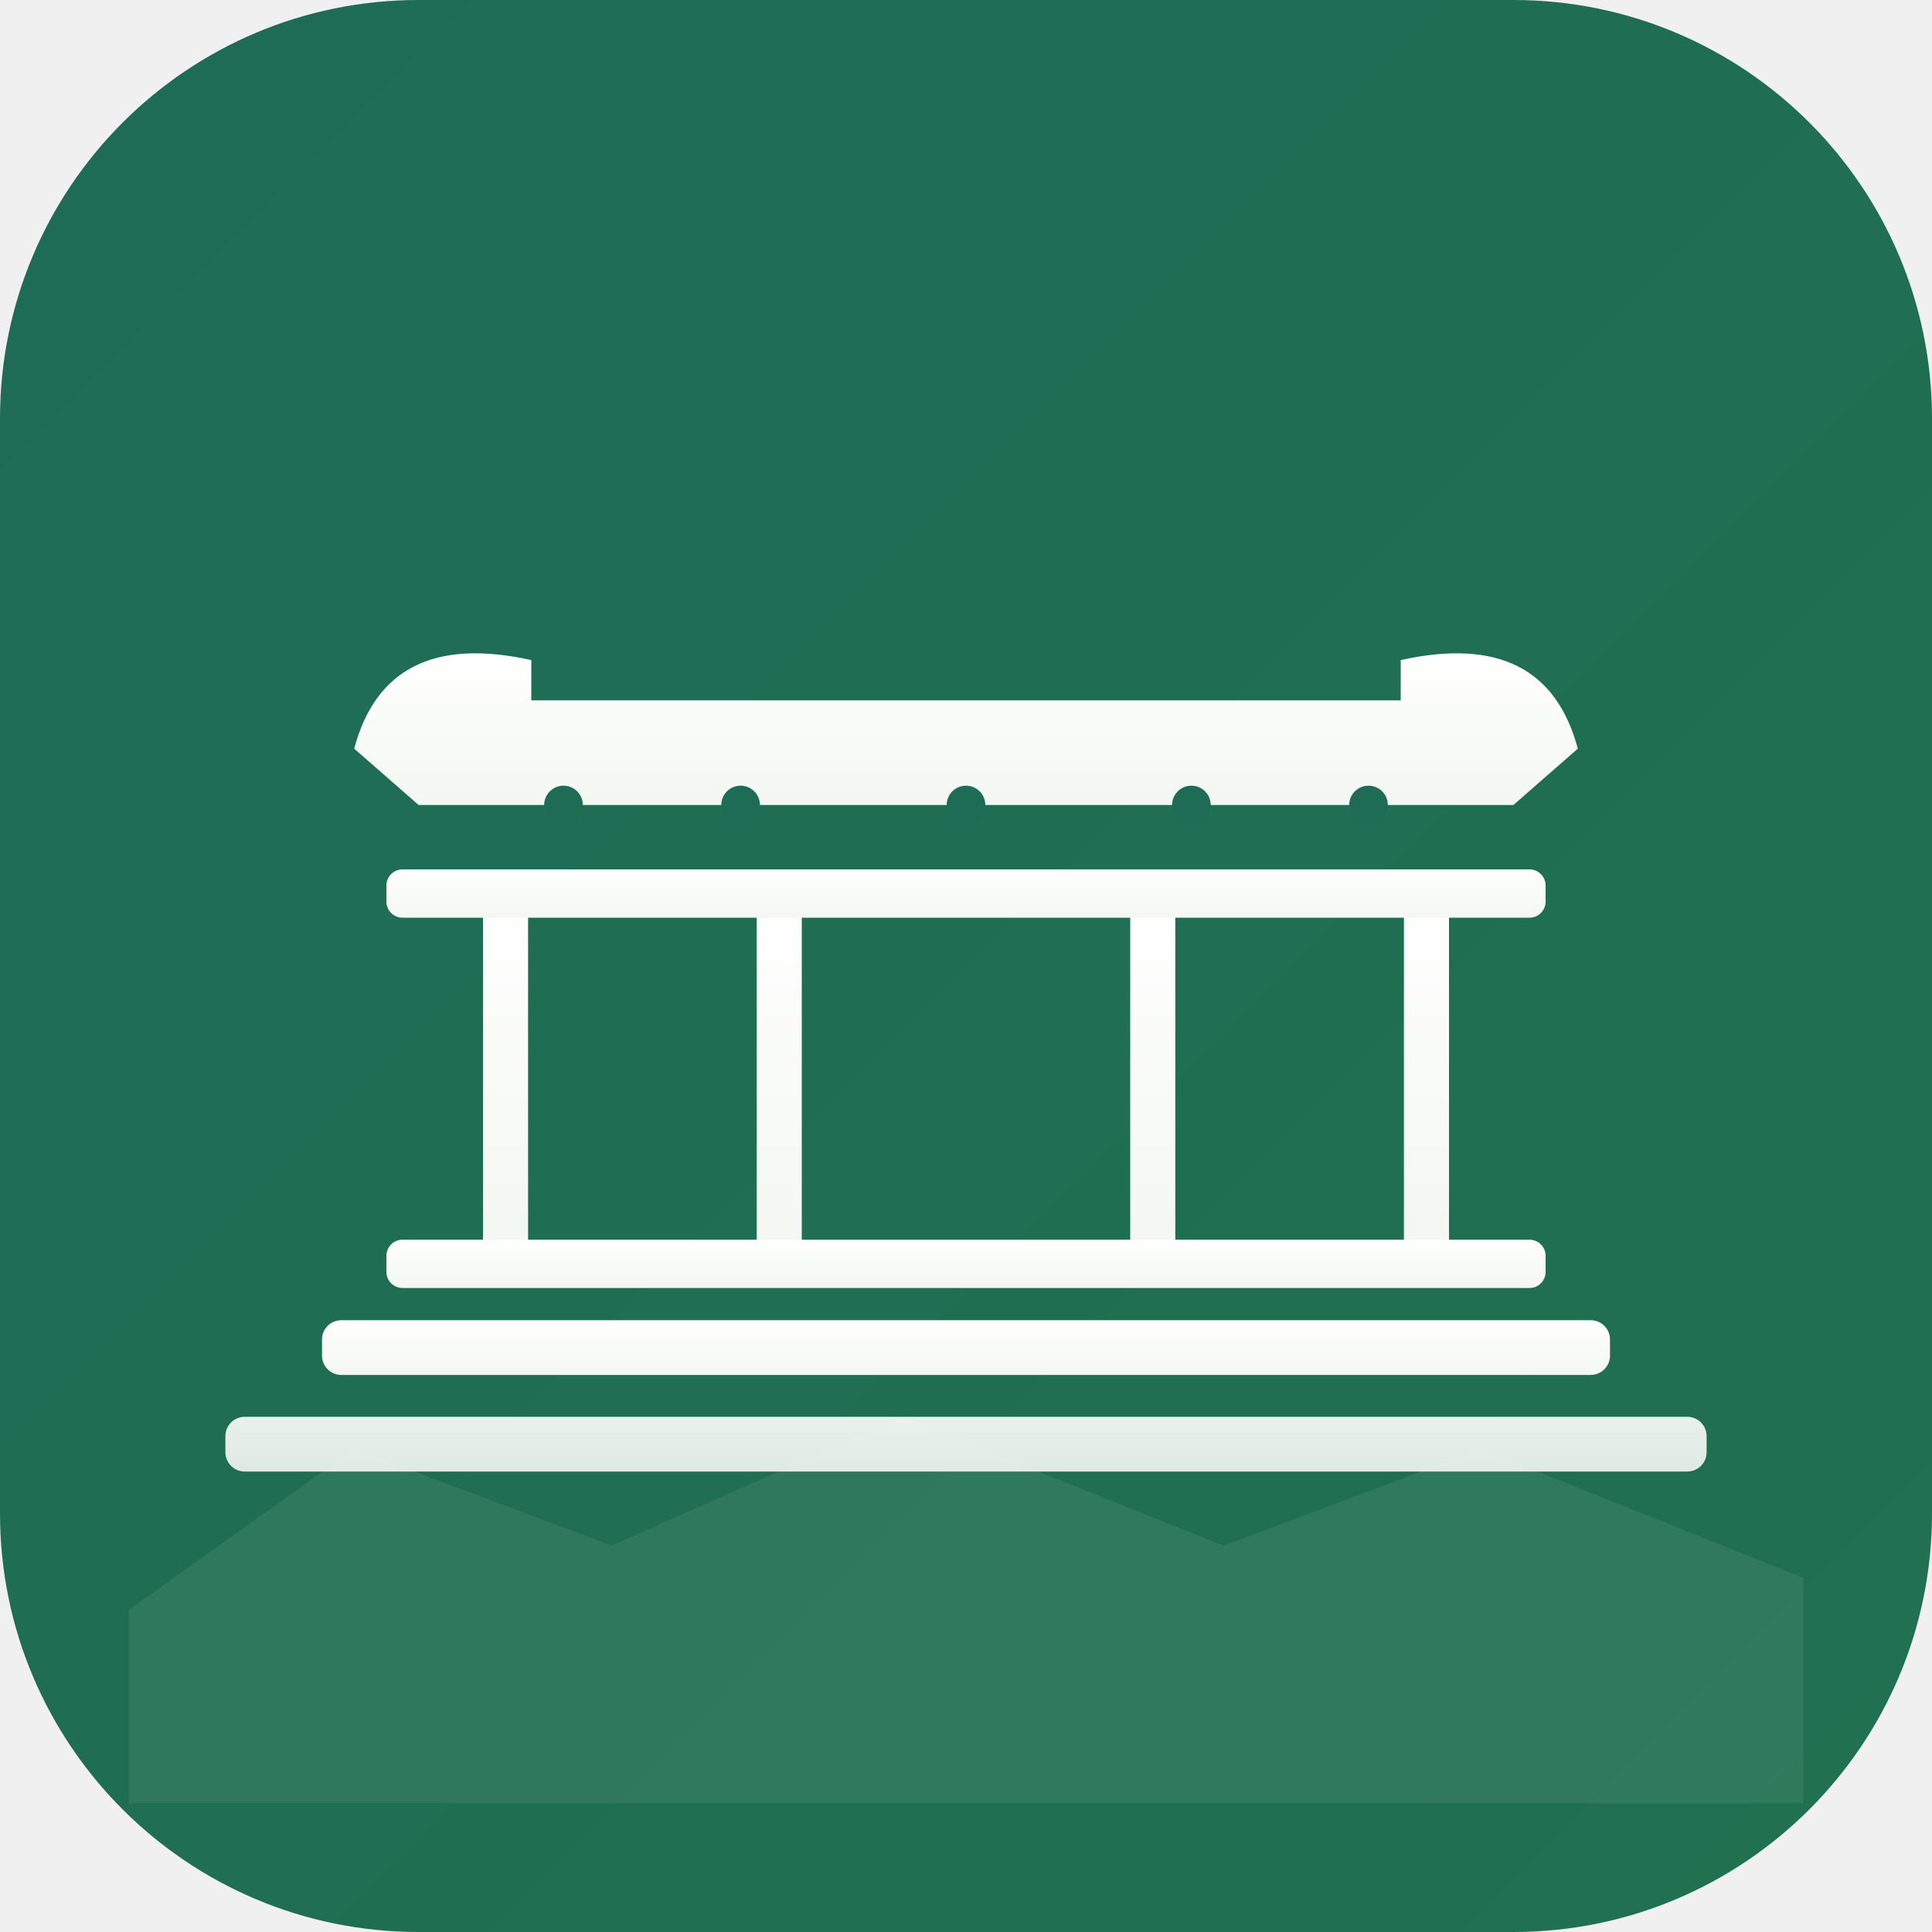
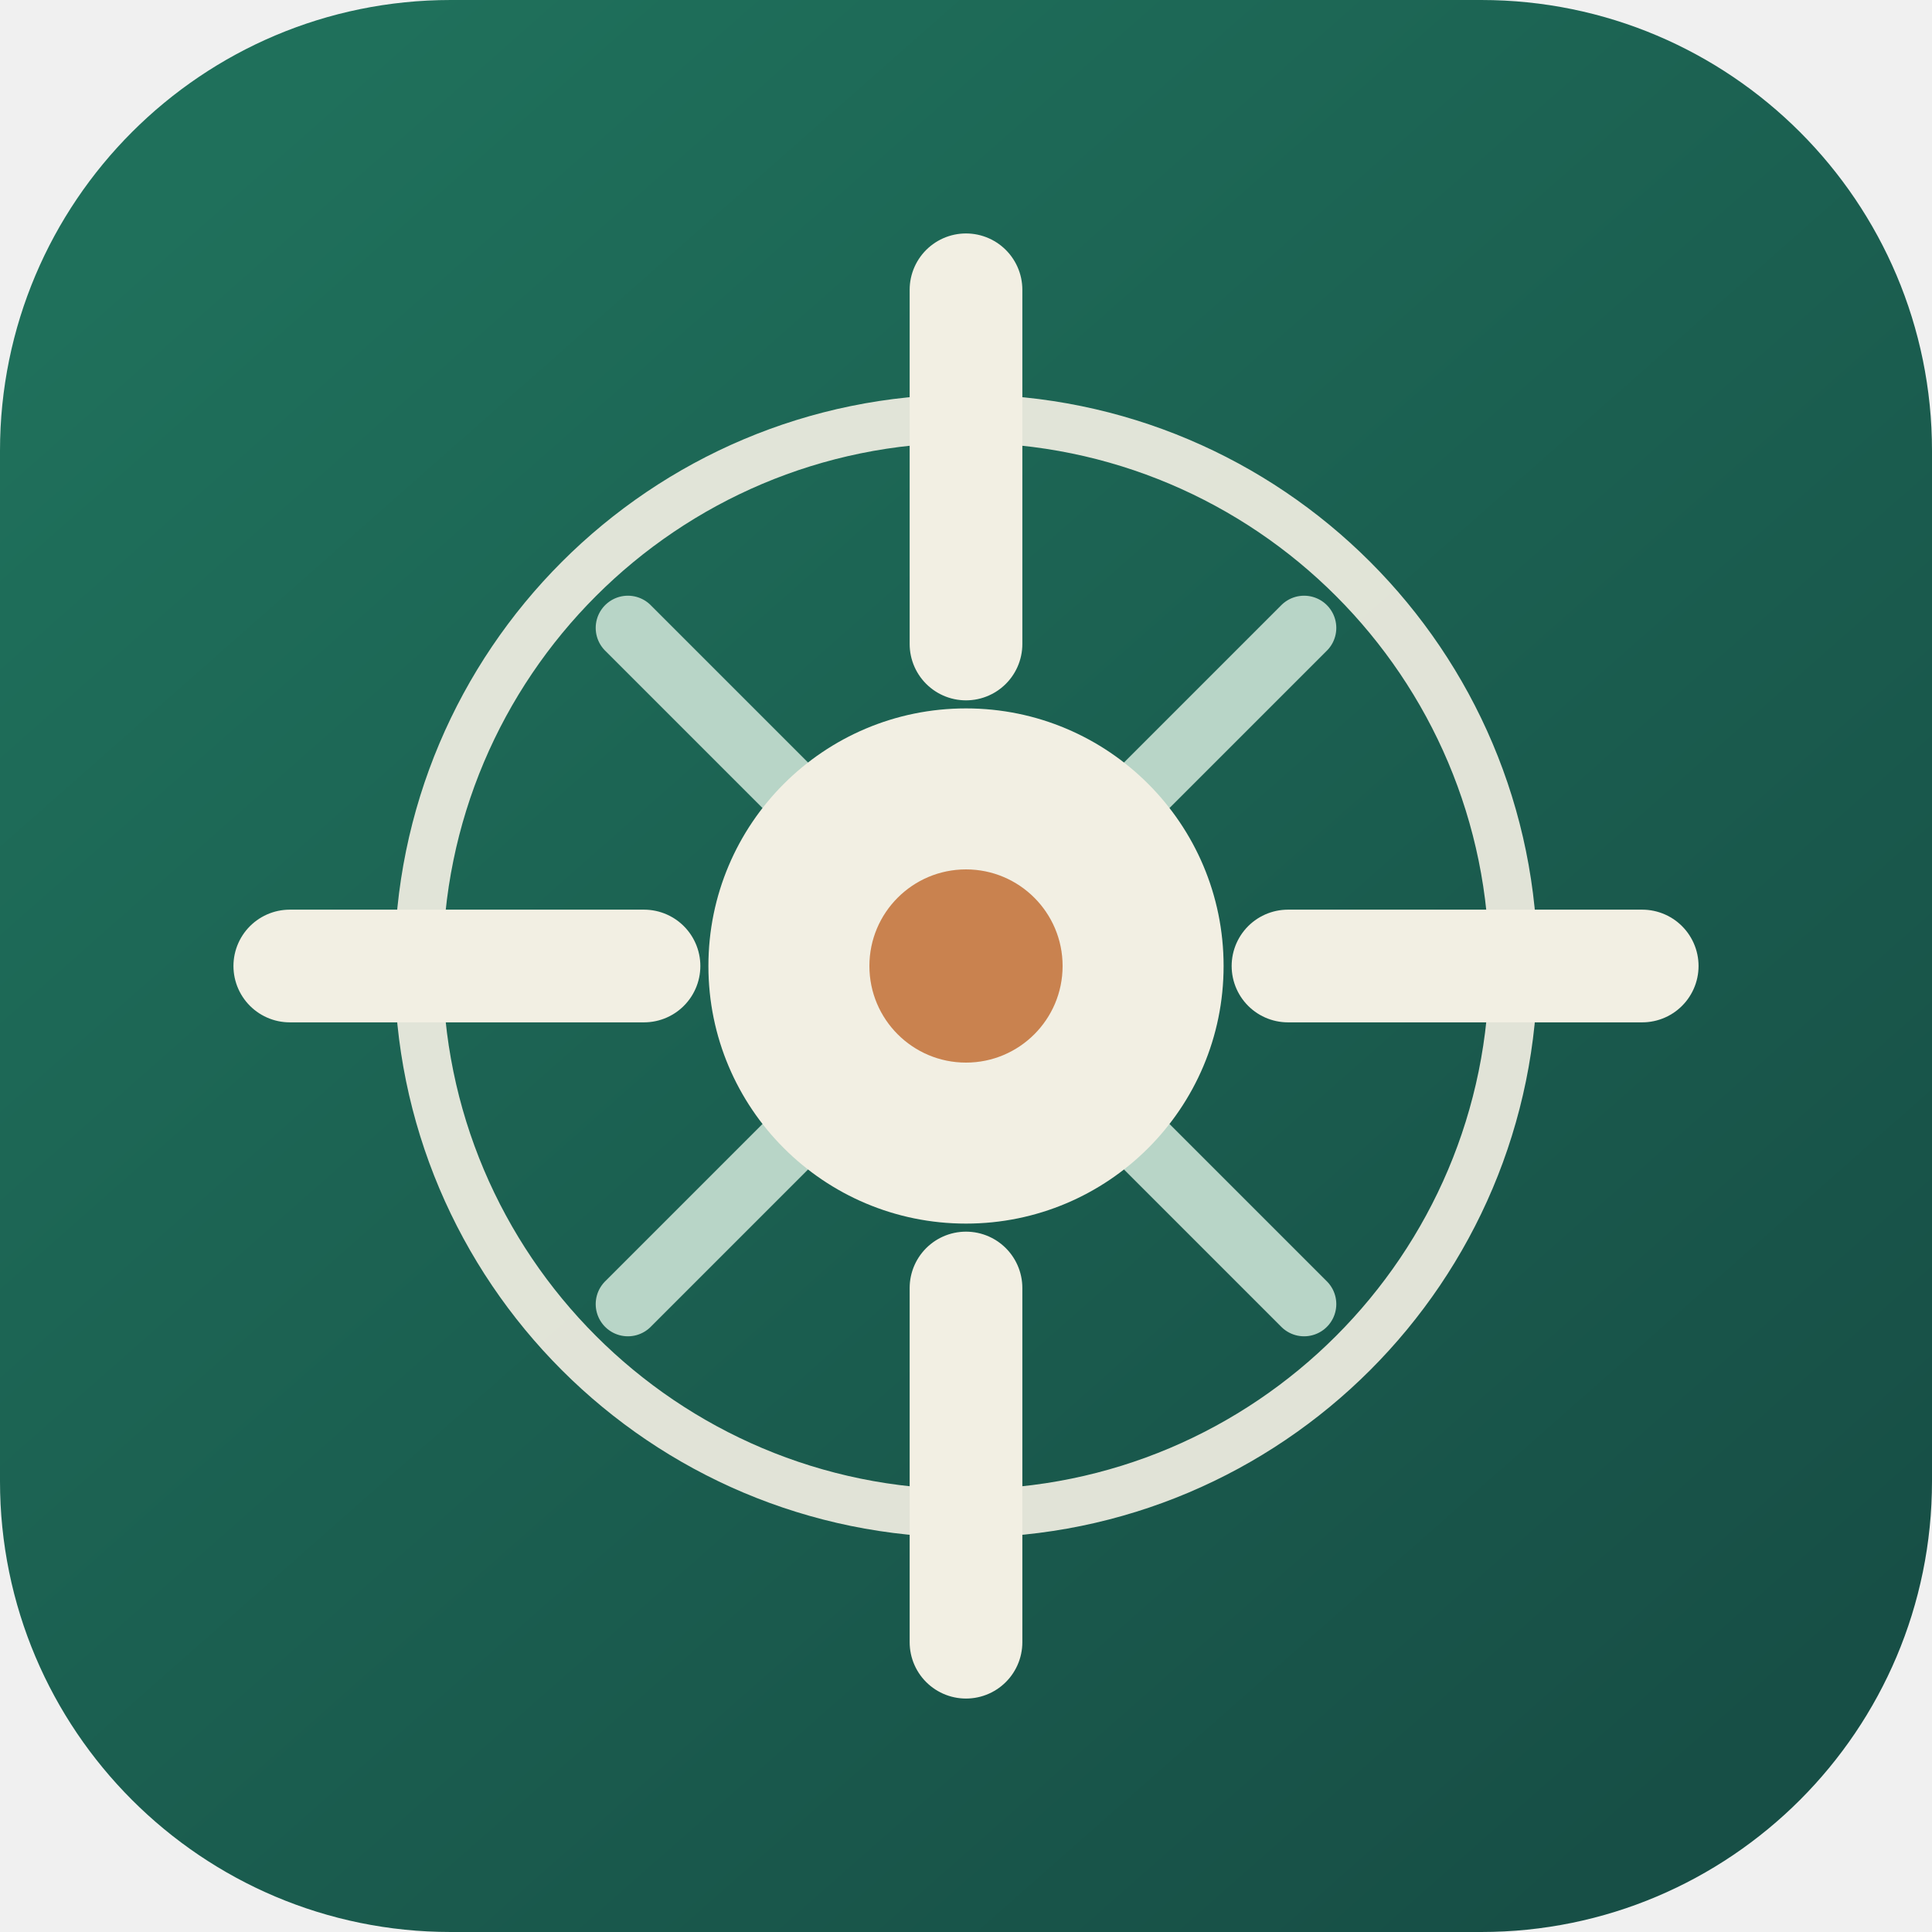
- <svg xmlns="http://www.w3.org/2000/svg" viewBox="0 0 120 120" width="120" height="120" role="img" aria-label="随园 logo">
+ <svg xmlns="http://www.w3.org/2000/svg" viewBox="0 0 120 120" width="120" height="120" role="img" aria-labelledby="logoTitle logoDesc">
  <defs>
-     <linearGradient id="bg" x1="0" y1="0" x2="1" y2="1">
-       <stop offset="0%" stop-color="#1e6c56" />
-       <stop offset="100%" stop-color="#217050" />
-     </linearGradient>
-     <linearGradient id="mark" x1="0" y1="0" x2="0" y2="1">
-       <stop offset="0%" stop-color="#ffffff" />
-       <stop offset="100%" stop-color="#f3f7f1" />
+     <linearGradient id="nstiBg" x1="14" y1="10" x2="104" y2="112" gradientUnits="userSpaceOnUse">
+       <stop offset="0" stop-color="#1f705b" />
+       <stop offset="1" stop-color="#174f46" />
    </linearGradient>
  </defs>
-   <rect x="0" y="0" width="120" height="120" rx="26" fill="url(#bg)" />
-   <path d="M 8 100            L 22 90            L 38 96            L 56 88            L 76 96            L 92 90            L 112 98            L 112 112            L 8 112 Z" fill="#ffffff" opacity="0.07" />
-   <g fill="url(#mark)">
-     <path d="M 26 50              L 94 50              L 98 46.5              Q 96 39, 87 41              L 87 43.5              L 33 43.5              L 33 41              Q 24 39, 22 46.5              Z" />
-     <g fill="#1e6c56">
-       <circle cx="35" cy="50" r="1.2" />
-       <circle cx="46" cy="50" r="1.2" />
-       <circle cx="60" cy="50" r="1.2" />
-       <circle cx="74" cy="50" r="1.2" />
-       <circle cx="85" cy="50" r="1.2" />
-     </g>
-     <rect x="30" y="56" width="2.8" height="22" rx="0.5" />
-     <rect x="47" y="56" width="2.8" height="22" rx="0.5" />
-     <rect x="70.2" y="56" width="2.8" height="22" rx="0.5" />
-     <rect x="87.2" y="56" width="2.8" height="22" rx="0.5" />
-     <rect x="24" y="54" width="72" height="3" rx="1" />
-     <rect x="24" y="77" width="72" height="3" rx="1" />
-     <rect x="20" y="82" width="80" height="3.4" rx="1.2" />
-     <rect x="14" y="88" width="92" height="3.4" rx="1.2" opacity="0.9" />
-   </g>
+   <rect width="120" height="120" rx="28" fill="url(#nstiBg)" />
+   <circle cx="60" cy="60" r="34" fill="none" stroke="#f2efe3" stroke-width="3" opacity="0.92" />
+   <path d="M60 18v22M60 80v22M18 60h22M80 60h22" stroke="#f2efe3" stroke-width="7" stroke-linecap="round" />
+   <path d="M39 39l10 10M71 71l10 10M81 39L71 49M49 71L39 81" stroke="#b8d5c7" stroke-width="4" stroke-linecap="round" />
+   <circle cx="60" cy="60" r="16" fill="#f2efe3" />
+   <circle cx="60" cy="60" r="6" fill="#c9824f" />
</svg>
